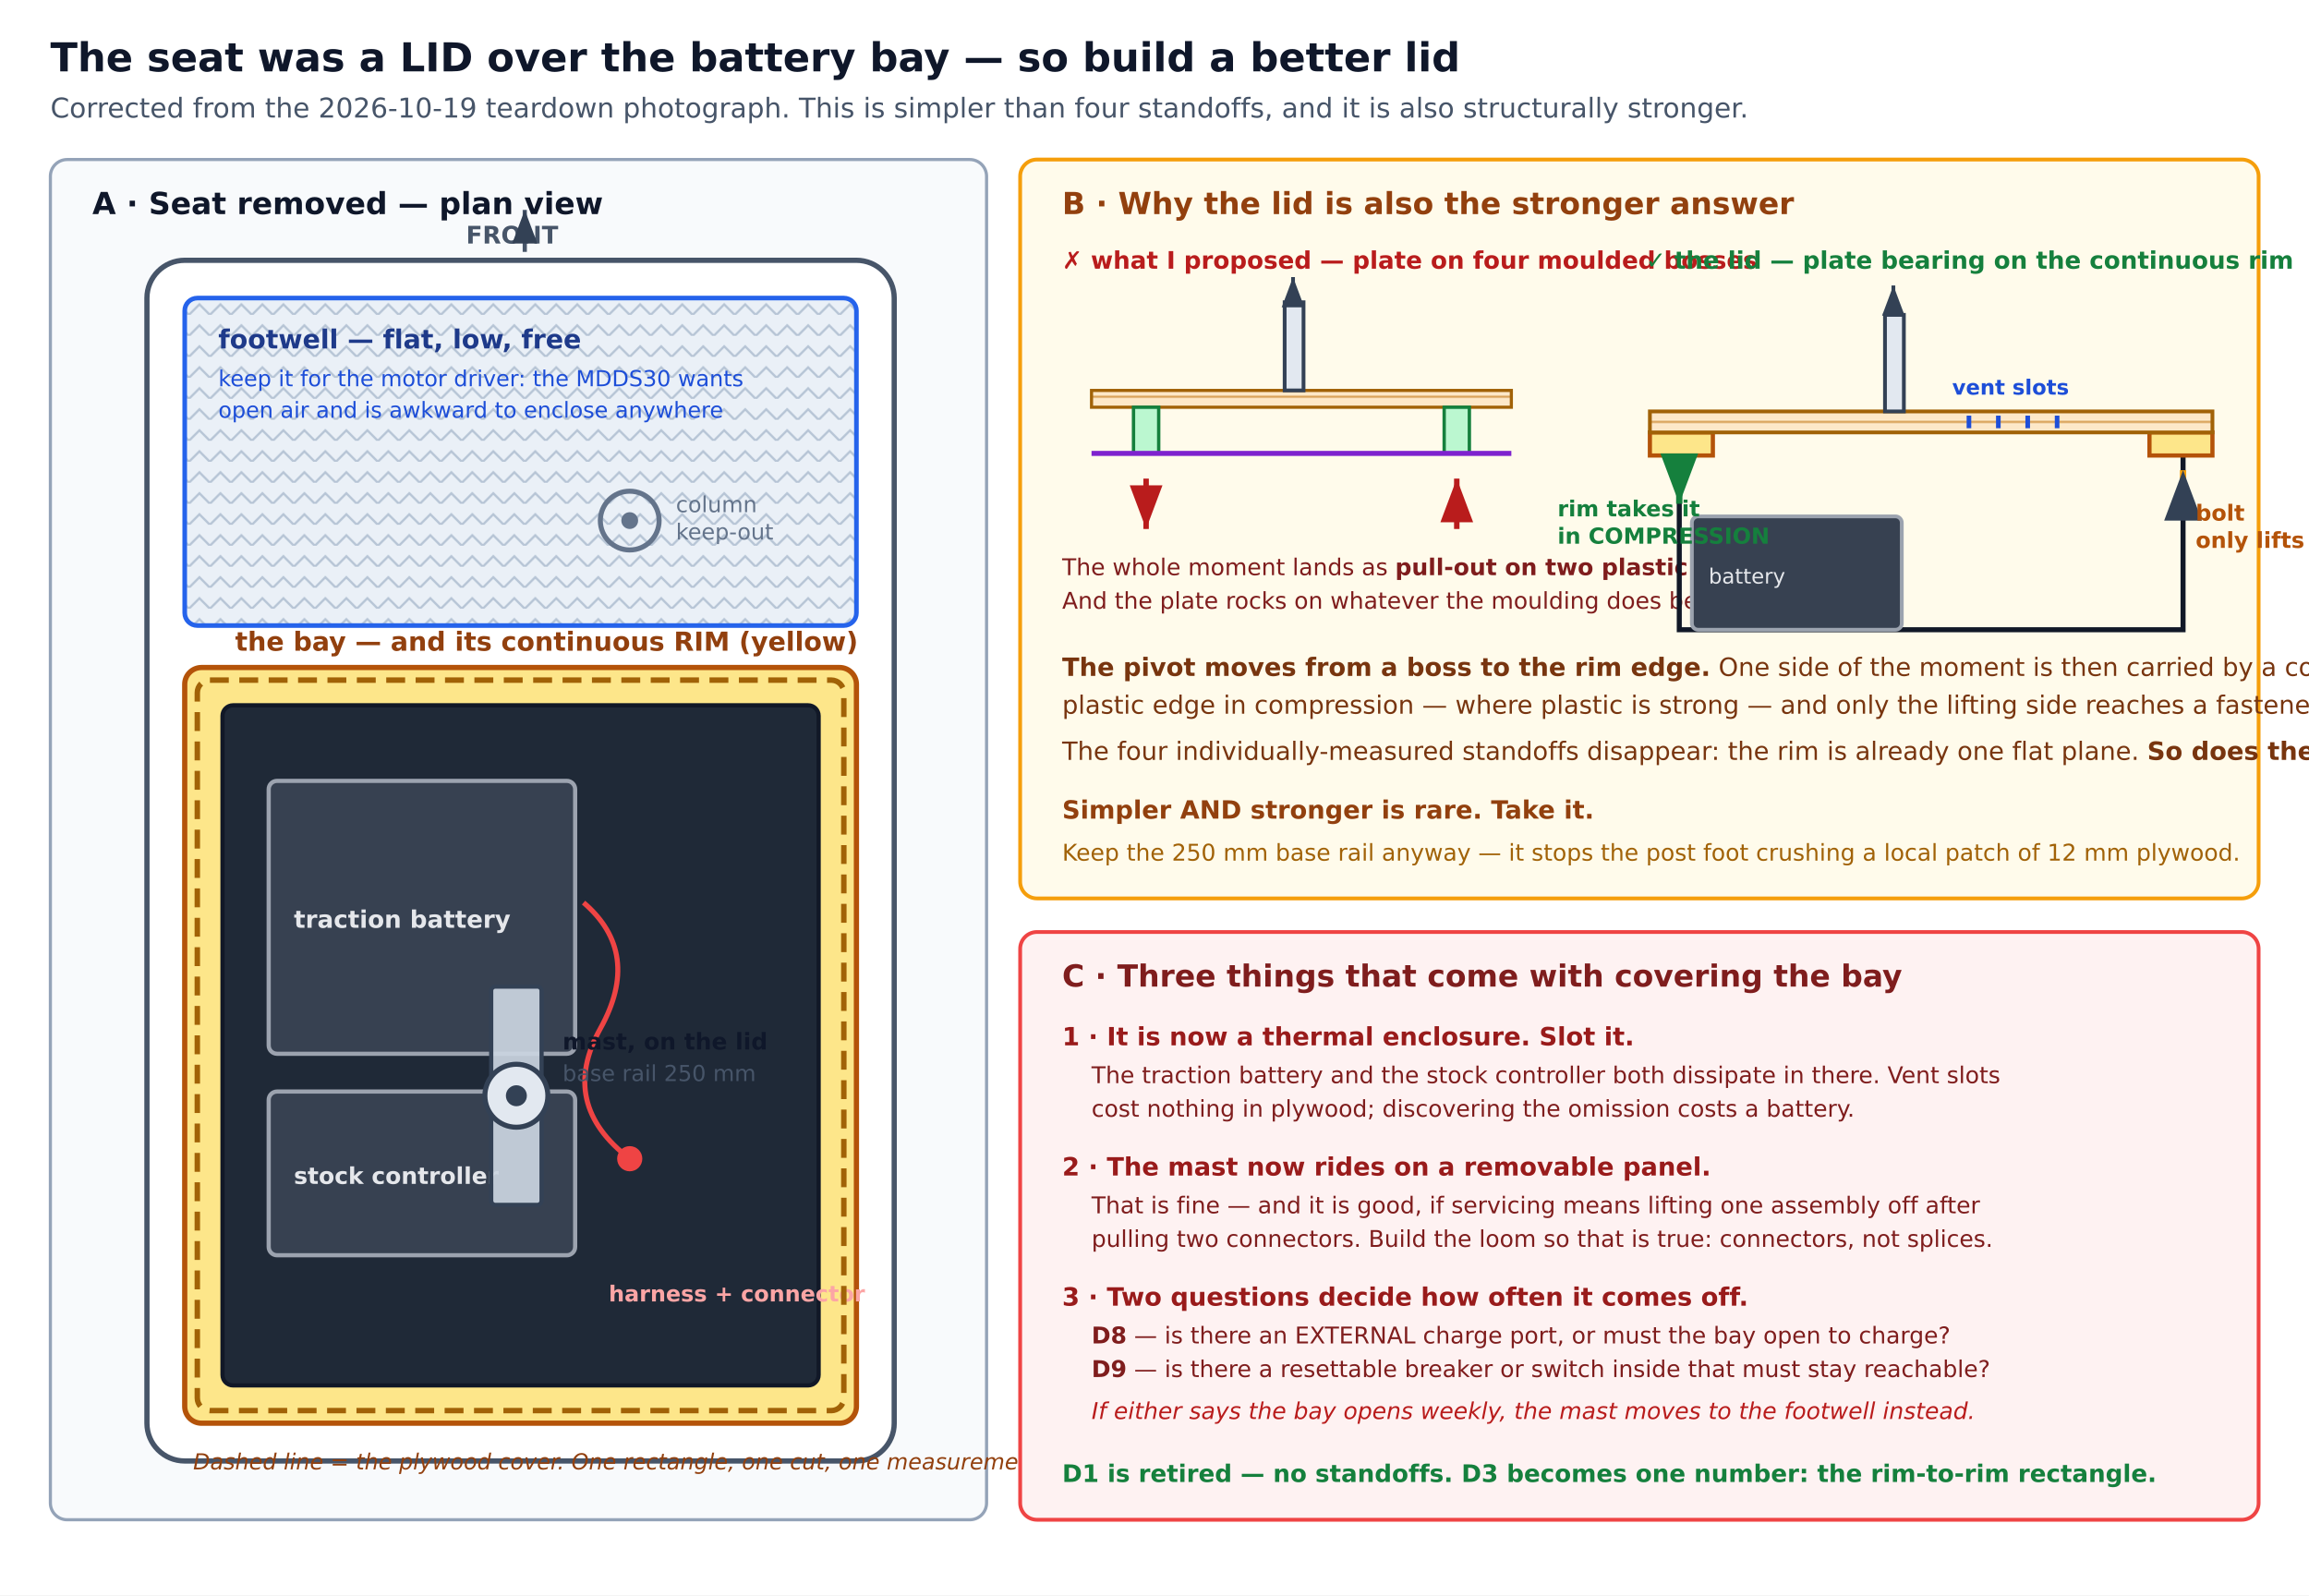
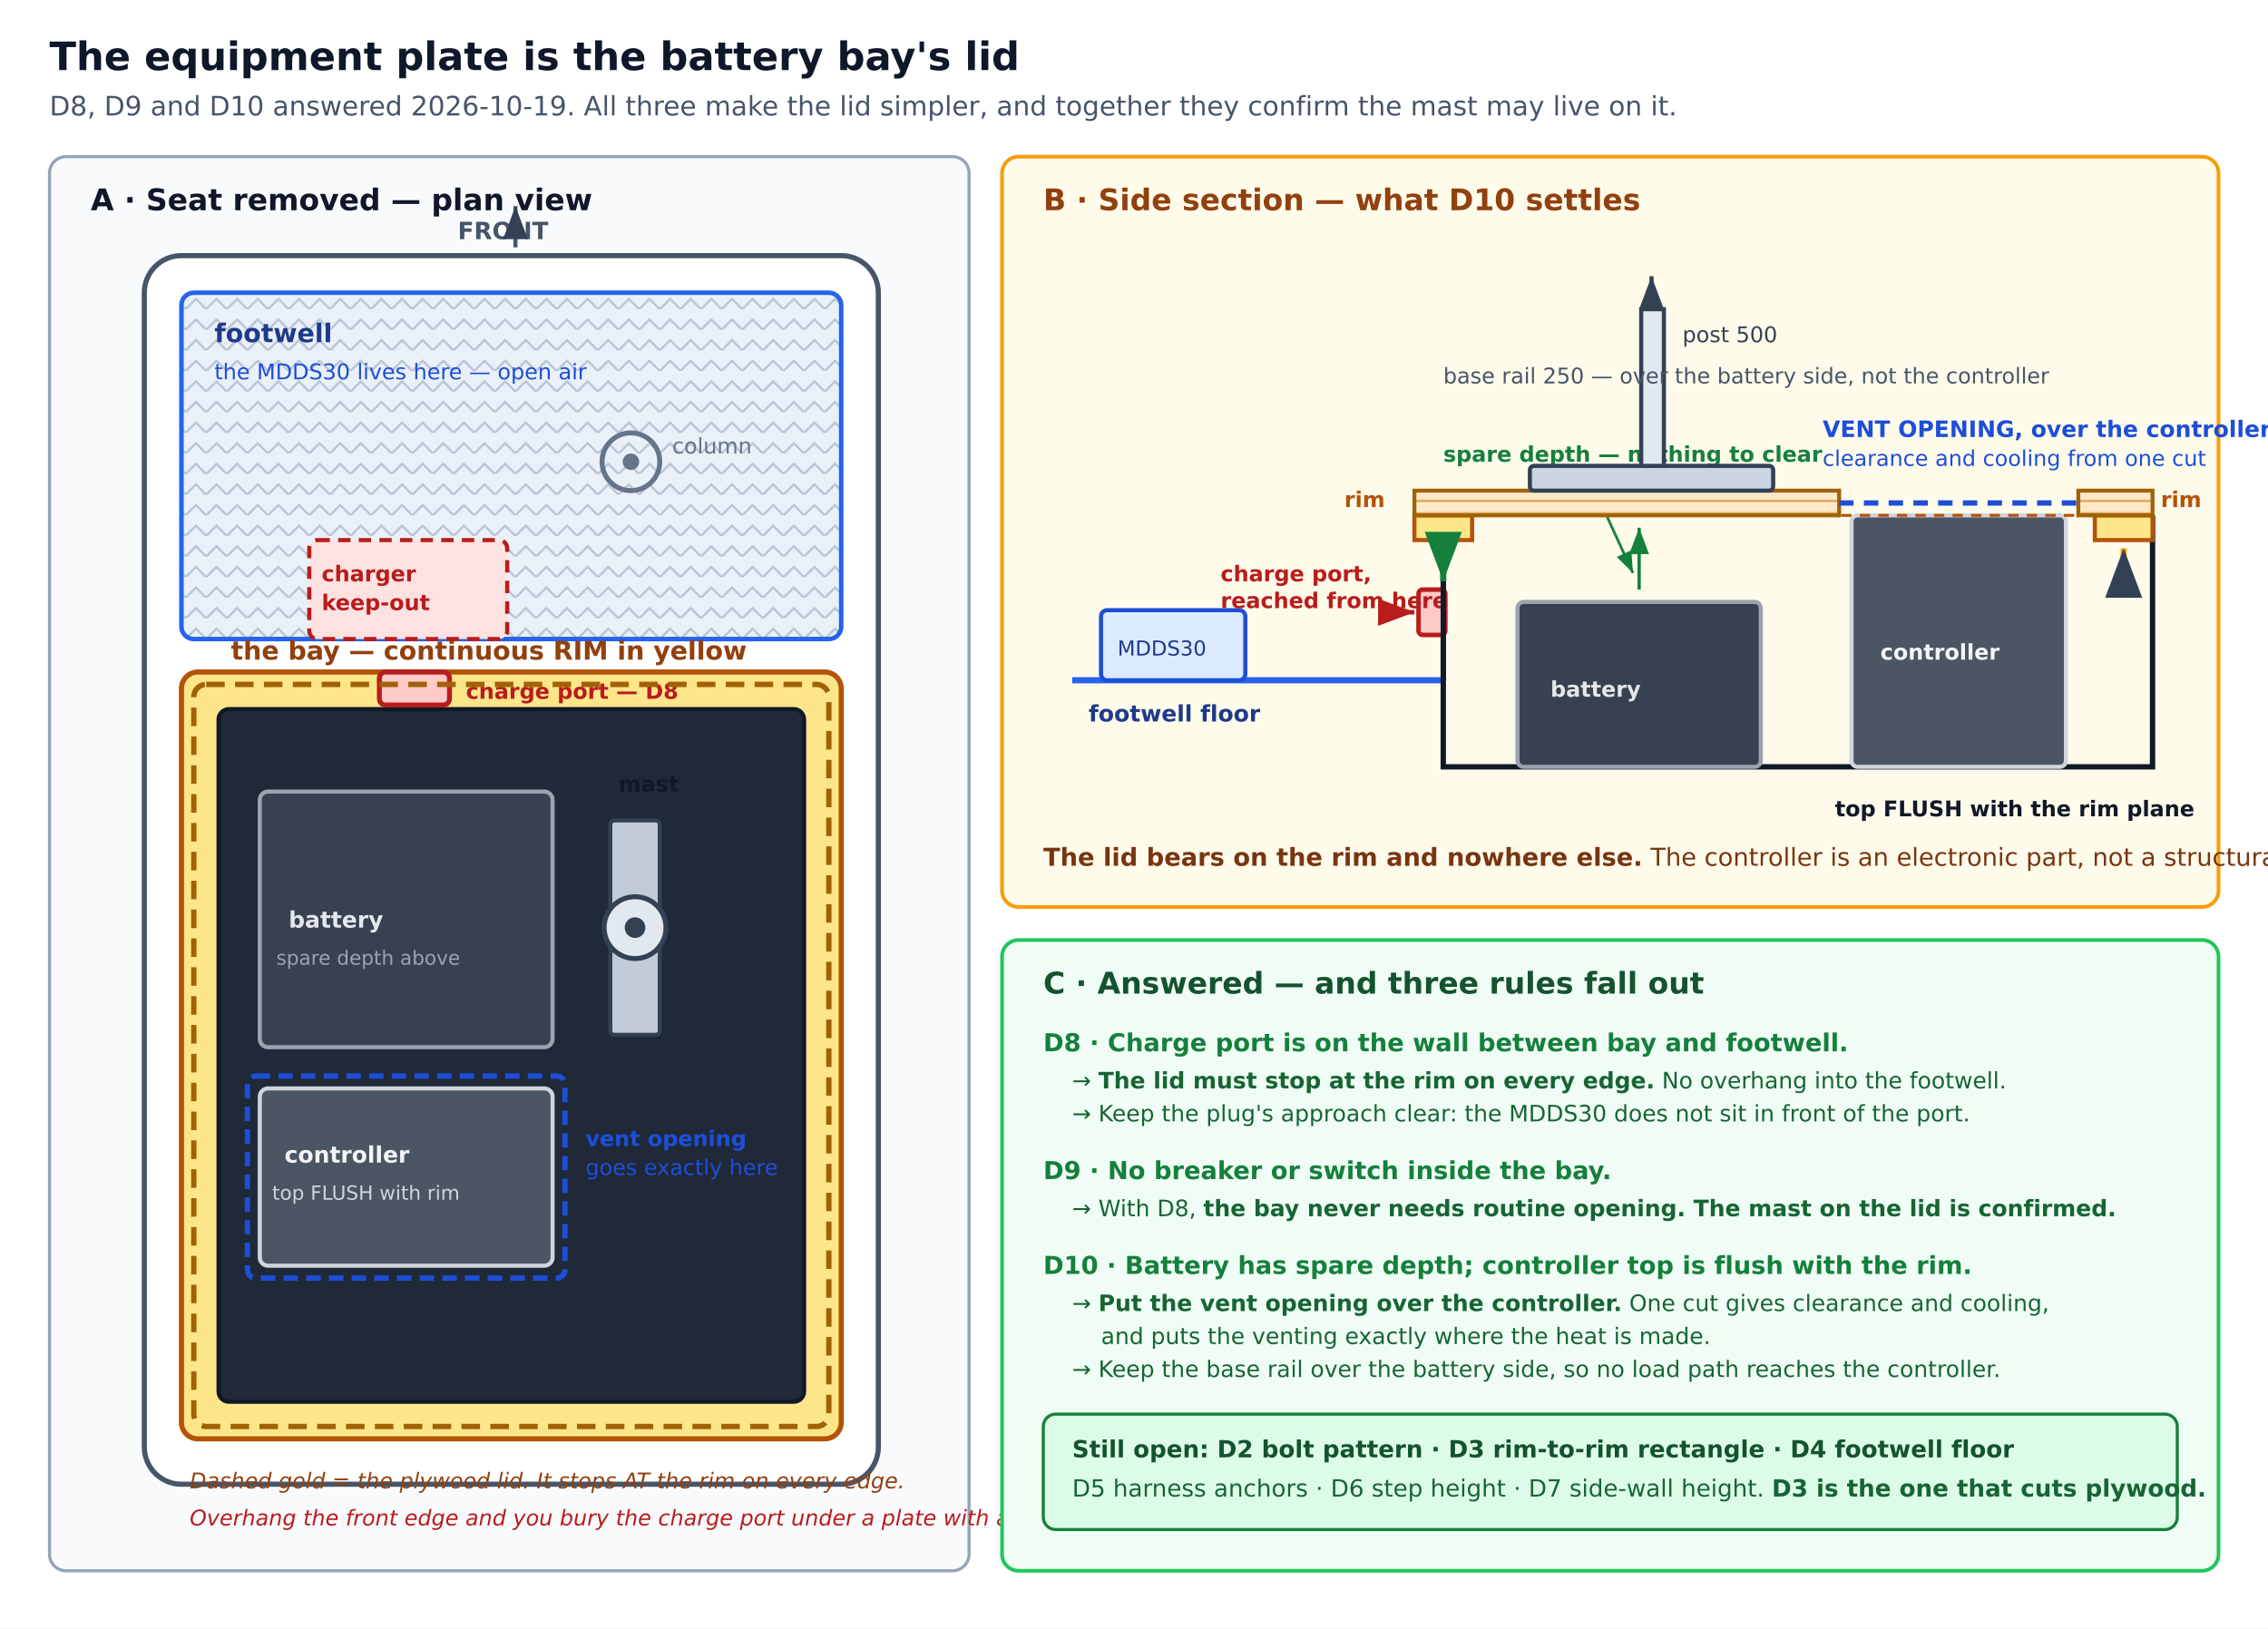
- <svg xmlns="http://www.w3.org/2000/svg" viewBox="0 0 1100 760" width="1100" height="760" font-family="DejaVu Sans, Helvetica, Arial, sans-serif">
+ <svg xmlns="http://www.w3.org/2000/svg" viewBox="0 0 1100 790" width="1100" height="790" font-family="DejaVu Sans, Helvetica, Arial, sans-serif">
  <defs>
    <marker id="a" markerWidth="9" markerHeight="9" refX="8" refY="3" orient="auto">
      <path d="M0,0 L0,6 L8,3 z" fill="#334155" />
    </marker>
    <marker id="ar" markerWidth="9" markerHeight="9" refX="8" refY="3" orient="auto">
      <path d="M0,0 L0,6 L8,3 z" fill="#b91c1c" />
    </marker>
    <marker id="ag" markerWidth="9" markerHeight="9" refX="8" refY="3" orient="auto">
      <path d="M0,0 L0,6 L8,3 z" fill="#15803d" />
    </marker>
    <pattern id="mat" width="10" height="10" patternUnits="userSpaceOnUse">
      <rect width="10" height="10" fill="#eaf0f7" />
      <path d="M0,10 L5,5 L10,10" fill="none" stroke="#b8c6d6" stroke-width="1.1" />
    </pattern>
    <pattern id="ply" width="6" height="6" patternUnits="userSpaceOnUse">
      <rect width="6" height="6" fill="#fde8c8" />
      <line x1="0" y1="3" x2="6" y2="3" stroke="#d9a259" stroke-width="1" />
    </pattern>
  </defs>
-   <rect width="1100" height="760" fill="#ffffff" />
+   <rect width="1100" height="790" fill="#ffffff" />
  <text x="24" y="34" font-size="19" font-weight="bold" fill="#0f172a">
-     The seat was a LID over the battery bay — so build a better lid
+     The equipment plate is the battery bay's lid
  </text>
  <text x="24" y="56" font-size="13" fill="#475569">
-     Corrected from the 2026-10-19 teardown photograph. This is simpler than four standoffs, and it is also structurally stronger.
+     D8, D9 and D10 answered 2026-10-19. All three make the lid simpler, and together they confirm the mast may live on it.
  </text>
-   <rect x="24" y="76" width="446" height="648" rx="8" fill="#f8fafc" stroke="#94a3b8" stroke-width="1.5" />
+   <rect x="24" y="76" width="446" height="686" rx="8" fill="#f8fafc" stroke="#94a3b8" stroke-width="1.5" />
  <text x="44" y="102" font-size="14.5" font-weight="bold" fill="#0f172a">A · Seat removed — plan view</text>
-   <rect x="70" y="124" width="356" height="572" rx="18" fill="#ffffff" stroke="#475569" stroke-width="2.5" />
+   <rect x="70" y="124" width="356" height="596" rx="18" fill="#ffffff" stroke="#475569" stroke-width="2.5" />
  <text x="222" y="116" font-size="11.5" font-weight="bold" fill="#475569">FRONT</text>
  <path d="M250,120 L250,100" stroke="#475569" stroke-width="2" marker-end="url(#a)" />
-   <rect x="88" y="142" width="320" height="156" rx="6" fill="url(#mat)" stroke="#2563eb" stroke-width="2.2" />
-   <text x="104" y="166" font-size="12.5" font-weight="bold" fill="#1e3a8a">footwell — flat, low, free</text>
-   <text x="104" y="184" font-size="10.5" fill="#1d4ed8">keep it for the motor driver: the MDDS30 wants</text>
-   <text x="104" y="199" font-size="10.5" fill="#1d4ed8">open air and is awkward to enclose anywhere</text>
-   <circle cx="300" cy="248" r="14" fill="none" stroke="#64748b" stroke-width="2.4" />
-   <circle cx="300" cy="248" r="4" fill="#64748b" />
-   <text x="322" y="244" font-size="10.5" fill="#64748b">column</text>
-   <text x="322" y="257" font-size="10.5" fill="#64748b">keep-out</text>
-   <rect x="88" y="318" width="320" height="360" rx="8" fill="#fde68a" stroke="#b45309" stroke-width="2.5" />
-   <rect x="106" y="336" width="284" height="324" rx="5" fill="#1f2937" stroke="#111827" stroke-width="2" />
-   <text x="112" y="310" font-size="12.5" font-weight="bold" fill="#92400e">the bay — and its continuous RIM (yellow)</text>
-   <rect x="128" y="372" width="146" height="130" rx="4" fill="#374151" stroke="#9ca3af" stroke-width="2" />
-   <text x="140" y="442" font-size="11.5" font-weight="bold" fill="#e5e7eb">traction battery</text>
-   <rect x="128" y="520" width="146" height="78" rx="4" fill="#374151" stroke="#9ca3af" stroke-width="2" />
-   <text x="140" y="564" font-size="11" font-weight="bold" fill="#e5e7eb">stock controller</text>
-   <path d="M278,430 q28,24 8,60 q-20,36 14,62" fill="none" stroke="#ef4444" stroke-width="2.4" />
-   <circle cx="300" cy="552" r="6" fill="#ef4444" />
-   <text x="290" y="620" font-size="10.5" font-weight="bold" fill="#fca5a5">harness + connector</text>
-   <rect x="94" y="324" width="308" height="348" rx="6" fill="none" stroke="#a16207" stroke-width="2.6" stroke-dasharray="9 5" />
-   <rect x="234" y="470" width="24" height="104" rx="2" fill="#cbd5e1" fill-opacity="0.92" stroke="#334155" stroke-width="2" />
-   <circle cx="246" cy="522" r="15" fill="#e2e8f0" stroke="#334155" stroke-width="2.4" />
-   <circle cx="246" cy="522" r="5" fill="#334155" />
-   <text x="268" y="500" font-size="11" font-weight="bold" fill="#0f172a">mast, on the lid</text>
-   <text x="268" y="515" font-size="10.5" fill="#475569">base rail 250 mm</text>
-   <text x="92" y="700" font-size="10.5" font-style="italic" fill="#92400e">
-     Dashed line = the plywood cover. One rectangle, one cut, one measurement.
+   <rect x="88" y="142" width="320" height="168" rx="6" fill="url(#mat)" stroke="#2563eb" stroke-width="2.2" />
+   <text x="104" y="166" font-size="12.5" font-weight="bold" fill="#1e3a8a">footwell</text>
+   <text x="104" y="184" font-size="10.5" fill="#1d4ed8">the MDDS30 lives here — open air</text>
+   <circle cx="306" cy="224" r="14" fill="none" stroke="#64748b" stroke-width="2.4" />
+   <circle cx="306" cy="224" r="4" fill="#64748b" />
+   <text x="326" y="220" font-size="10.5" fill="#64748b">column</text>
+   <rect x="150" y="262" width="96" height="48" rx="4" fill="#fee2e2" stroke="#b91c1c" stroke-width="2" stroke-dasharray="6 4" />
+   <text x="156" y="282" font-size="10.5" font-weight="bold" fill="#b91c1c">charger</text>
+   <text x="156" y="296" font-size="10.5" font-weight="bold" fill="#b91c1c">keep-out</text>
+   <rect x="88" y="326" width="320" height="372" rx="8" fill="#fde68a" stroke="#b45309" stroke-width="2.5" />
+   <rect x="106" y="344" width="284" height="336" rx="5" fill="#1f2937" stroke="#111827" stroke-width="2" />
+   <text x="112" y="320" font-size="12.5" font-weight="bold" fill="#92400e">the bay — continuous RIM in yellow</text>
+   <rect x="184" y="326" width="34" height="16" rx="3" fill="#fecaca" stroke="#b91c1c" stroke-width="2.4" />
+   <text x="226" y="339" font-size="10.5" font-weight="bold" fill="#b91c1c">charge port — D8</text>
+   <rect x="126" y="384" width="142" height="124" rx="4" fill="#374151" stroke="#9ca3af" stroke-width="2" />
+   <text x="140" y="450" font-size="11" font-weight="bold" fill="#e5e7eb">battery</text>
+   <text x="134" y="468" font-size="9.5" fill="#9ca3af">spare depth above</text>
+   <rect x="126" y="528" width="142" height="86" rx="4" fill="#4b5563" stroke="#d1d5db" stroke-width="2" />
+   <text x="138" y="564" font-size="11" font-weight="bold" fill="#f3f4f6">controller</text>
+   <text x="132" y="582" font-size="9.5" fill="#d1d5db">top FLUSH with rim</text>
+   <rect x="120" y="522" width="154" height="98" rx="4" fill="none" stroke="#1d4ed8" stroke-width="2.6" stroke-dasharray="7 4" />
+   <text x="284" y="556" font-size="10.5" font-weight="bold" fill="#1d4ed8">vent opening</text>
+   <text x="284" y="570" font-size="10.5" fill="#1d4ed8">goes exactly here</text>
+   <rect x="94" y="332" width="308" height="360" rx="6" fill="none" stroke="#a16207" stroke-width="2.6" stroke-dasharray="9 5" />
+   <rect x="296" y="398" width="24" height="104" rx="2" fill="#cbd5e1" fill-opacity="0.94" stroke="#334155" stroke-width="2" />
+   <circle cx="308" cy="450" r="15" fill="#e2e8f0" stroke="#334155" stroke-width="2.4" />
+   <circle cx="308" cy="450" r="5" fill="#334155" />
+   <text x="300" y="384" font-size="10.5" font-weight="bold" fill="#0f172a">mast</text>
+   <text x="92" y="722" font-size="10.5" font-style="italic" fill="#92400e">
+     Dashed gold = the plywood lid. It stops AT the rim on every edge.
  </text>
-   <rect x="486" y="76" width="590" height="352" rx="8" fill="#fffbeb" stroke="#f59e0b" stroke-width="1.8" />
-   <text x="506" y="102" font-size="14.5" font-weight="bold" fill="#92400e">B · Why the lid is also the stronger answer</text>
-   <text x="506" y="128" font-size="11.5" font-weight="bold" fill="#b91c1c">✗ what I proposed — plate on four moulded bosses</text>
-   <rect x="520" y="186" width="200" height="8" fill="url(#ply)" stroke="#a16207" stroke-width="1.5" />
-   <rect x="540" y="194" width="12" height="22" fill="#bbf7d0" stroke="#15803d" stroke-width="1.6" />
-   <rect x="688" y="194" width="12" height="22" fill="#bbf7d0" stroke="#15803d" stroke-width="1.6" />
-   <path d="M520,216 L720,216" stroke="#7e22ce" stroke-width="2.4" />
-   <rect x="612" y="144" width="9" height="42" fill="#e2e8f0" stroke="#334155" stroke-width="1.8" />
-   <path d="M616,142 L616,132" stroke="#334155" stroke-width="1.8" marker-end="url(#a)" />
-   <path d="M546,228 L546,252" stroke="#b91c1c" stroke-width="2.6" marker-end="url(#ar)" />
-   <path d="M694,252 L694,228" stroke="#b91c1c" stroke-width="2.6" marker-end="url(#ar)" />
-   <text x="506" y="274" font-size="11" fill="#7f1d1d">The whole moment lands as <tspan font-weight="bold">pull-out on two plastic bosses.</tspan>
+   <text x="92" y="740" font-size="10.5" font-style="italic" fill="#b91c1c">
+     Overhang the front edge and you bury the charge port under a plate with a mast on it.
  </text>
-   <text x="506" y="290" font-size="11" fill="#7f1d1d">And the plate rocks on whatever the moulding does between them.</text>
-   <text x="784" y="128" font-size="11.5" font-weight="bold" fill="#15803d">✓ the lid — plate bearing on the continuous rim</text>
-   <path d="M800,216 L800,300 L1040,300 L1040,216" fill="none" stroke="#111827" stroke-width="2.4" />
-   <rect x="786" y="206" width="30" height="11" fill="#fde68a" stroke="#b45309" stroke-width="2" />
-   <rect x="1024" y="206" width="30" height="11" fill="#fde68a" stroke="#b45309" stroke-width="2" />
-   <rect x="806" y="246" width="100" height="54" rx="3" fill="#374151" stroke="#9ca3af" stroke-width="1.8" />
-   <text x="814" y="278" font-size="10" fill="#e5e7eb">battery</text>
-   <rect x="786" y="196" width="268" height="10" fill="url(#ply)" stroke="#a16207" stroke-width="1.8" />
-   <g stroke="#1d4ed8" stroke-width="2.2">
-     <line x1="938" y1="198" x2="938" y2="204" />
-     <line x1="952" y1="198" x2="952" y2="204" />
-     <line x1="966" y1="198" x2="966" y2="204" />
-     <line x1="980" y1="198" x2="980" y2="204" />
+   <rect x="486" y="76" width="590" height="364" rx="8" fill="#fffbeb" stroke="#f59e0b" stroke-width="1.8" />
+   <text x="506" y="102" font-size="14.5" font-weight="bold" fill="#92400e">B · Side section — what D10 settles</text>
+   <line x1="520" y1="330" x2="700" y2="330" stroke="#2563eb" stroke-width="3" />
+   <text x="528" y="350" font-size="11" font-weight="bold" fill="#1e3a8a">footwell floor</text>
+   <rect x="534" y="296" width="70" height="34" rx="3" fill="#dbeafe" stroke="#1d4ed8" stroke-width="2" />
+   <text x="542" y="318" font-size="10" fill="#1e3a8a">MDDS30</text>
+   <path d="M700,330 L700,250" stroke="#111827" stroke-width="2.6" />
+   <rect x="688" y="286" width="13" height="22" rx="2" fill="#fecaca" stroke="#b91c1c" stroke-width="2.2" />
+   <path d="M672,297 L686,297" stroke="#b91c1c" stroke-width="2.2" marker-end="url(#ar)" />
+   <text x="592" y="282" font-size="10.5" font-weight="bold" fill="#b91c1c">charge port,</text>
+   <text x="592" y="295" font-size="10.5" font-weight="bold" fill="#b91c1c">reached from here</text>
+   <path d="M700,250 L700,372 L1044,372 L1044,250" fill="none" stroke="#111827" stroke-width="2.6" />
+   <rect x="686" y="250" width="28" height="12" fill="#fde68a" stroke="#b45309" stroke-width="2" />
+   <rect x="1016" y="250" width="28" height="12" fill="#fde68a" stroke="#b45309" stroke-width="2" />
+   <text x="652" y="246" font-size="10.5" font-weight="bold" fill="#b45309">rim</text>
+   <text x="1048" y="246" font-size="10.5" font-weight="bold" fill="#b45309">rim</text>
+   <rect x="736" y="292" width="118" height="80" rx="3" fill="#374151" stroke="#9ca3af" stroke-width="2" />
+   <text x="752" y="338" font-size="10.5" font-weight="bold" fill="#e5e7eb">battery</text>
+   <g stroke="#15803d" stroke-width="1.6">
+     <line x1="795" y1="286" x2="795" y2="256" marker-end="url(#ag)" />
  </g>
-   <text x="930" y="188" font-size="10" font-weight="bold" fill="#1d4ed8">vent slots</text>
-   <rect x="898" y="150" width="9" height="46" fill="#e2e8f0" stroke="#334155" stroke-width="1.8" />
-   <path d="M902,148 L902,136" stroke="#334155" stroke-width="1.8" marker-end="url(#a)" />
-   <path d="M800,224 L800,240" stroke="#15803d" stroke-width="3" marker-end="url(#ag)" />
-   <text x="742" y="246" font-size="10.5" font-weight="bold" fill="#15803d">rim takes it</text>
-   <text x="742" y="259" font-size="10.5" font-weight="bold" fill="#15803d">in COMPRESSION</text>
-   <path d="M1040,240 L1040,224" stroke="#f59e0b" stroke-width="3" marker-end="url(#a)" />
-   <text x="1046" y="248" font-size="10.5" font-weight="bold" fill="#b45309">bolt</text>
-   <text x="1046" y="261" font-size="10.5" font-weight="bold" fill="#b45309">only lifts</text>
-   <text x="506" y="322" font-size="12" fill="#78350f">
-     <tspan font-weight="bold">The pivot moves from a boss to the rim edge.</tspan> One side of the moment is then carried by a continuous
+   <text x="700" y="224" font-size="10.5" font-weight="bold" fill="#15803d">spare depth — nothing to clear</text>
+   <path d="M770,230 L792,278" stroke="#15803d" stroke-width="1.3" marker-end="url(#ag)" />
+   <rect x="898" y="250" width="104" height="122" rx="3" fill="#4b5563" stroke="#d1d5db" stroke-width="2" />
+   <text x="912" y="320" font-size="10.5" font-weight="bold" fill="#f3f4f6">controller</text>
+   <line x1="686" y1="250" x2="1044" y2="250" stroke="#b45309" stroke-width="1.4" stroke-dasharray="5 4" />
+   <text x="890" y="396" font-size="10.5" font-weight="bold" fill="#111827">top FLUSH with the rim plane</text>
+   <rect x="686" y="238" width="206" height="12" fill="url(#ply)" stroke="#a16207" stroke-width="1.9" />
+   <rect x="1008" y="238" width="36" height="12" fill="url(#ply)" stroke="#a16207" stroke-width="1.9" />
+   <line x1="892" y1="244" x2="1008" y2="244" stroke="#1d4ed8" stroke-width="2.6" stroke-dasharray="7 5" />
+   <text x="884" y="212" font-size="11" font-weight="bold" fill="#1d4ed8">VENT OPENING, over the controller</text>
+   <text x="884" y="226" font-size="10.5" fill="#1d4ed8">clearance and cooling from one cut</text>
+   <path d="M700,266 L700,282" stroke="#15803d" stroke-width="3" marker-end="url(#ag)" />
+   <path d="M1030,282 L1030,266" stroke="#f59e0b" stroke-width="3" marker-end="url(#a)" />
+   <rect x="742" y="226" width="118" height="12" rx="2" fill="#cbd5e1" stroke="#334155" stroke-width="2" />
+   <rect x="796" y="150" width="11" height="76" fill="#e2e8f0" stroke="#334155" stroke-width="2" />
+   <path d="M801,148 L801,134" stroke="#334155" stroke-width="2" marker-end="url(#a)" />
+   <text x="816" y="166" font-size="10.5" fill="#334155">post 500</text>
+   <text x="700" y="186" font-size="10.5" fill="#475569">base rail 250 — over the battery side, not the controller</text>
+   <text x="506" y="420" font-size="12" fill="#78350f">
+     <tspan font-weight="bold">The lid bears on the rim and nowhere else.</tspan> The controller is an electronic part, not a structural one.
  </text>
-   <text x="506" y="340" font-size="12" fill="#78350f">
-     plastic edge in compression — where plastic is strong — and only the lifting side reaches a fastener at all.
+   <rect x="486" y="456" width="590" height="306" rx="8" fill="#f0fdf4" stroke="#22c55e" stroke-width="1.8" />
+   <text x="506" y="482" font-size="14.5" font-weight="bold" fill="#14532d">C · Answered — and three rules fall out</text>
+   <text x="506" y="510" font-size="12" font-weight="bold" fill="#15803d">D8 · Charge port is on the wall between bay and footwell.</text>
+   <text x="520" y="528" font-size="11" fill="#166534">→ <tspan font-weight="bold">The lid must stop at the rim on every edge.</tspan> No overhang into the footwell.</text>
+   <text x="520" y="544" font-size="11" fill="#166534">→ Keep the plug's approach clear: the MDDS30 does not sit in front of the port.</text>
+   <text x="506" y="572" font-size="12" font-weight="bold" fill="#15803d">D9 · No breaker or switch inside the bay.</text>
+   <text x="520" y="590" font-size="11" fill="#166534">→ With D8, <tspan font-weight="bold">the bay never needs routine opening. The mast on the lid is confirmed.</tspan>
  </text>
-   <text x="506" y="362" font-size="12" fill="#78350f">
-     The four individually-measured standoffs disappear: the rim is already one flat plane. <tspan font-weight="bold">So does the rocking.</tspan>
-   </text>
-   <text x="506" y="390" font-size="12" font-weight="bold" fill="#92400e">
-     Simpler AND stronger is rare. Take it.
-   </text>
-   <text x="506" y="410" font-size="11" fill="#a16207">
-     Keep the 250 mm base rail anyway — it stops the post foot crushing a local patch of 12 mm plywood.
-   </text>
-   <rect x="486" y="444" width="590" height="280" rx="8" fill="#fef2f2" stroke="#ef4444" stroke-width="1.8" />
-   <text x="506" y="470" font-size="14.5" font-weight="bold" fill="#7f1d1d">C · Three things that come with covering the bay</text>
-   <text x="506" y="498" font-size="12" font-weight="bold" fill="#991b1b">1 · It is now a thermal enclosure. Slot it.</text>
-   <text x="520" y="516" font-size="11" fill="#7f1d1d">The traction battery and the stock controller both dissipate in there. Vent slots</text>
-   <text x="520" y="532" font-size="11" fill="#7f1d1d">cost nothing in plywood; discovering the omission costs a battery.</text>
-   <text x="506" y="560" font-size="12" font-weight="bold" fill="#991b1b">2 · The mast now rides on a removable panel.</text>
-   <text x="520" y="578" font-size="11" fill="#7f1d1d">That is fine — and it is good, if servicing means lifting one assembly off after</text>
-   <text x="520" y="594" font-size="11" fill="#7f1d1d">pulling two connectors. Build the loom so that is true: connectors, not splices.</text>
-   <text x="506" y="622" font-size="12" font-weight="bold" fill="#991b1b">3 · Two questions decide how often it comes off.</text>
-   <text x="520" y="640" font-size="11" fill="#7f1d1d">
-     <tspan font-weight="bold">D8</tspan> — is there an EXTERNAL charge port, or must the bay open to charge?</text>
-   <text x="520" y="656" font-size="11" fill="#7f1d1d">
-     <tspan font-weight="bold">D9</tspan> — is there a resettable breaker or switch inside that must stay reachable?</text>
-   <text x="520" y="676" font-size="11" fill="#b91c1c" font-style="italic">If either says the bay opens weekly, the mast moves to the footwell instead.</text>
-   <text x="506" y="706" font-size="11.5" font-weight="bold" fill="#15803d">
-     D1 is retired — no standoffs. D3 becomes one number: the rim-to-rim rectangle.
+   <text x="506" y="618" font-size="12" font-weight="bold" fill="#15803d">D10 · Battery has spare depth; controller top is flush with the rim.</text>
+   <text x="520" y="636" font-size="11" fill="#166534">→ <tspan font-weight="bold">Put the vent opening over the controller.</tspan> One cut gives clearance and cooling,</text>
+   <text x="534" y="652" font-size="11" fill="#166534">and puts the venting exactly where the heat is made.</text>
+   <text x="520" y="668" font-size="11" fill="#166534">→ Keep the base rail over the battery side, so no load path reaches the controller.</text>
+   <rect x="506" y="686" width="550" height="56" rx="6" fill="#dcfce7" stroke="#15803d" stroke-width="1.5" />
+   <text x="520" y="707" font-size="11.5" font-weight="bold" fill="#14532d">Still open: D2 bolt pattern · D3 rim-to-rim rectangle · D4 footwell floor</text>
+   <text x="520" y="726" font-size="11.5" fill="#166534">D5 harness anchors · D6 step height · D7 side-wall height. <tspan font-weight="bold">D3 is the one that cuts plywood.</tspan>
  </text>
</svg>
